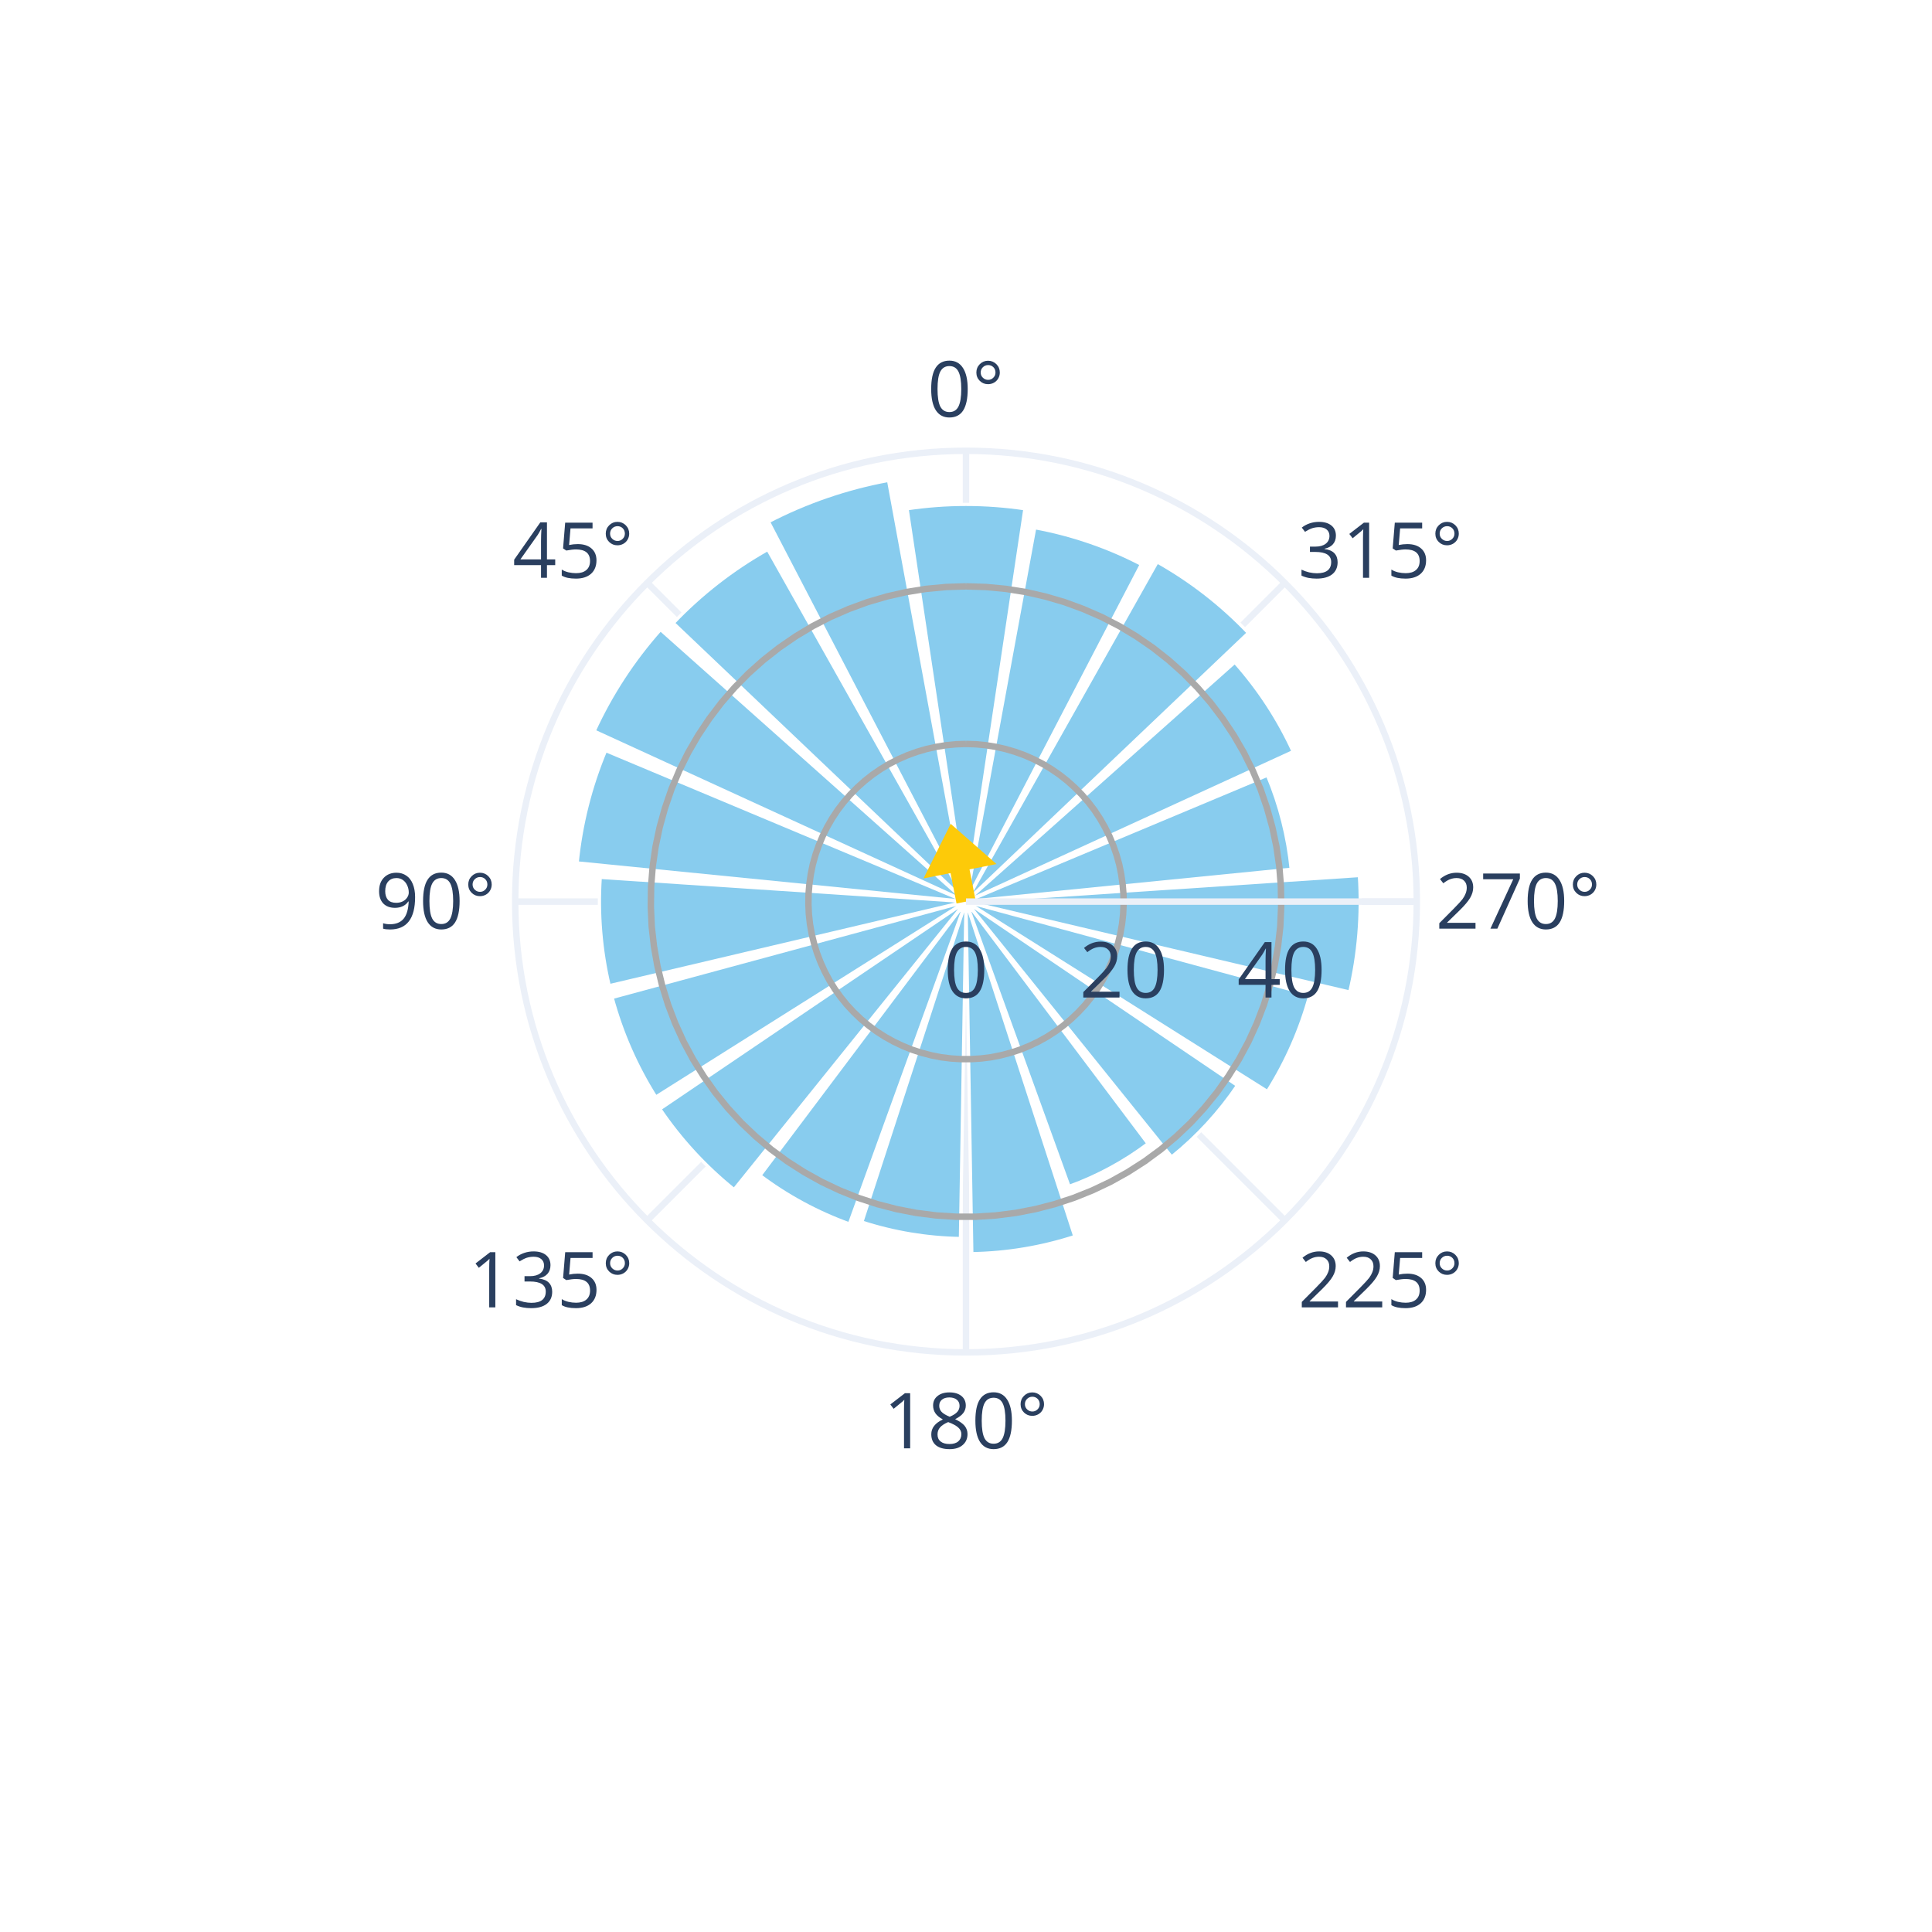
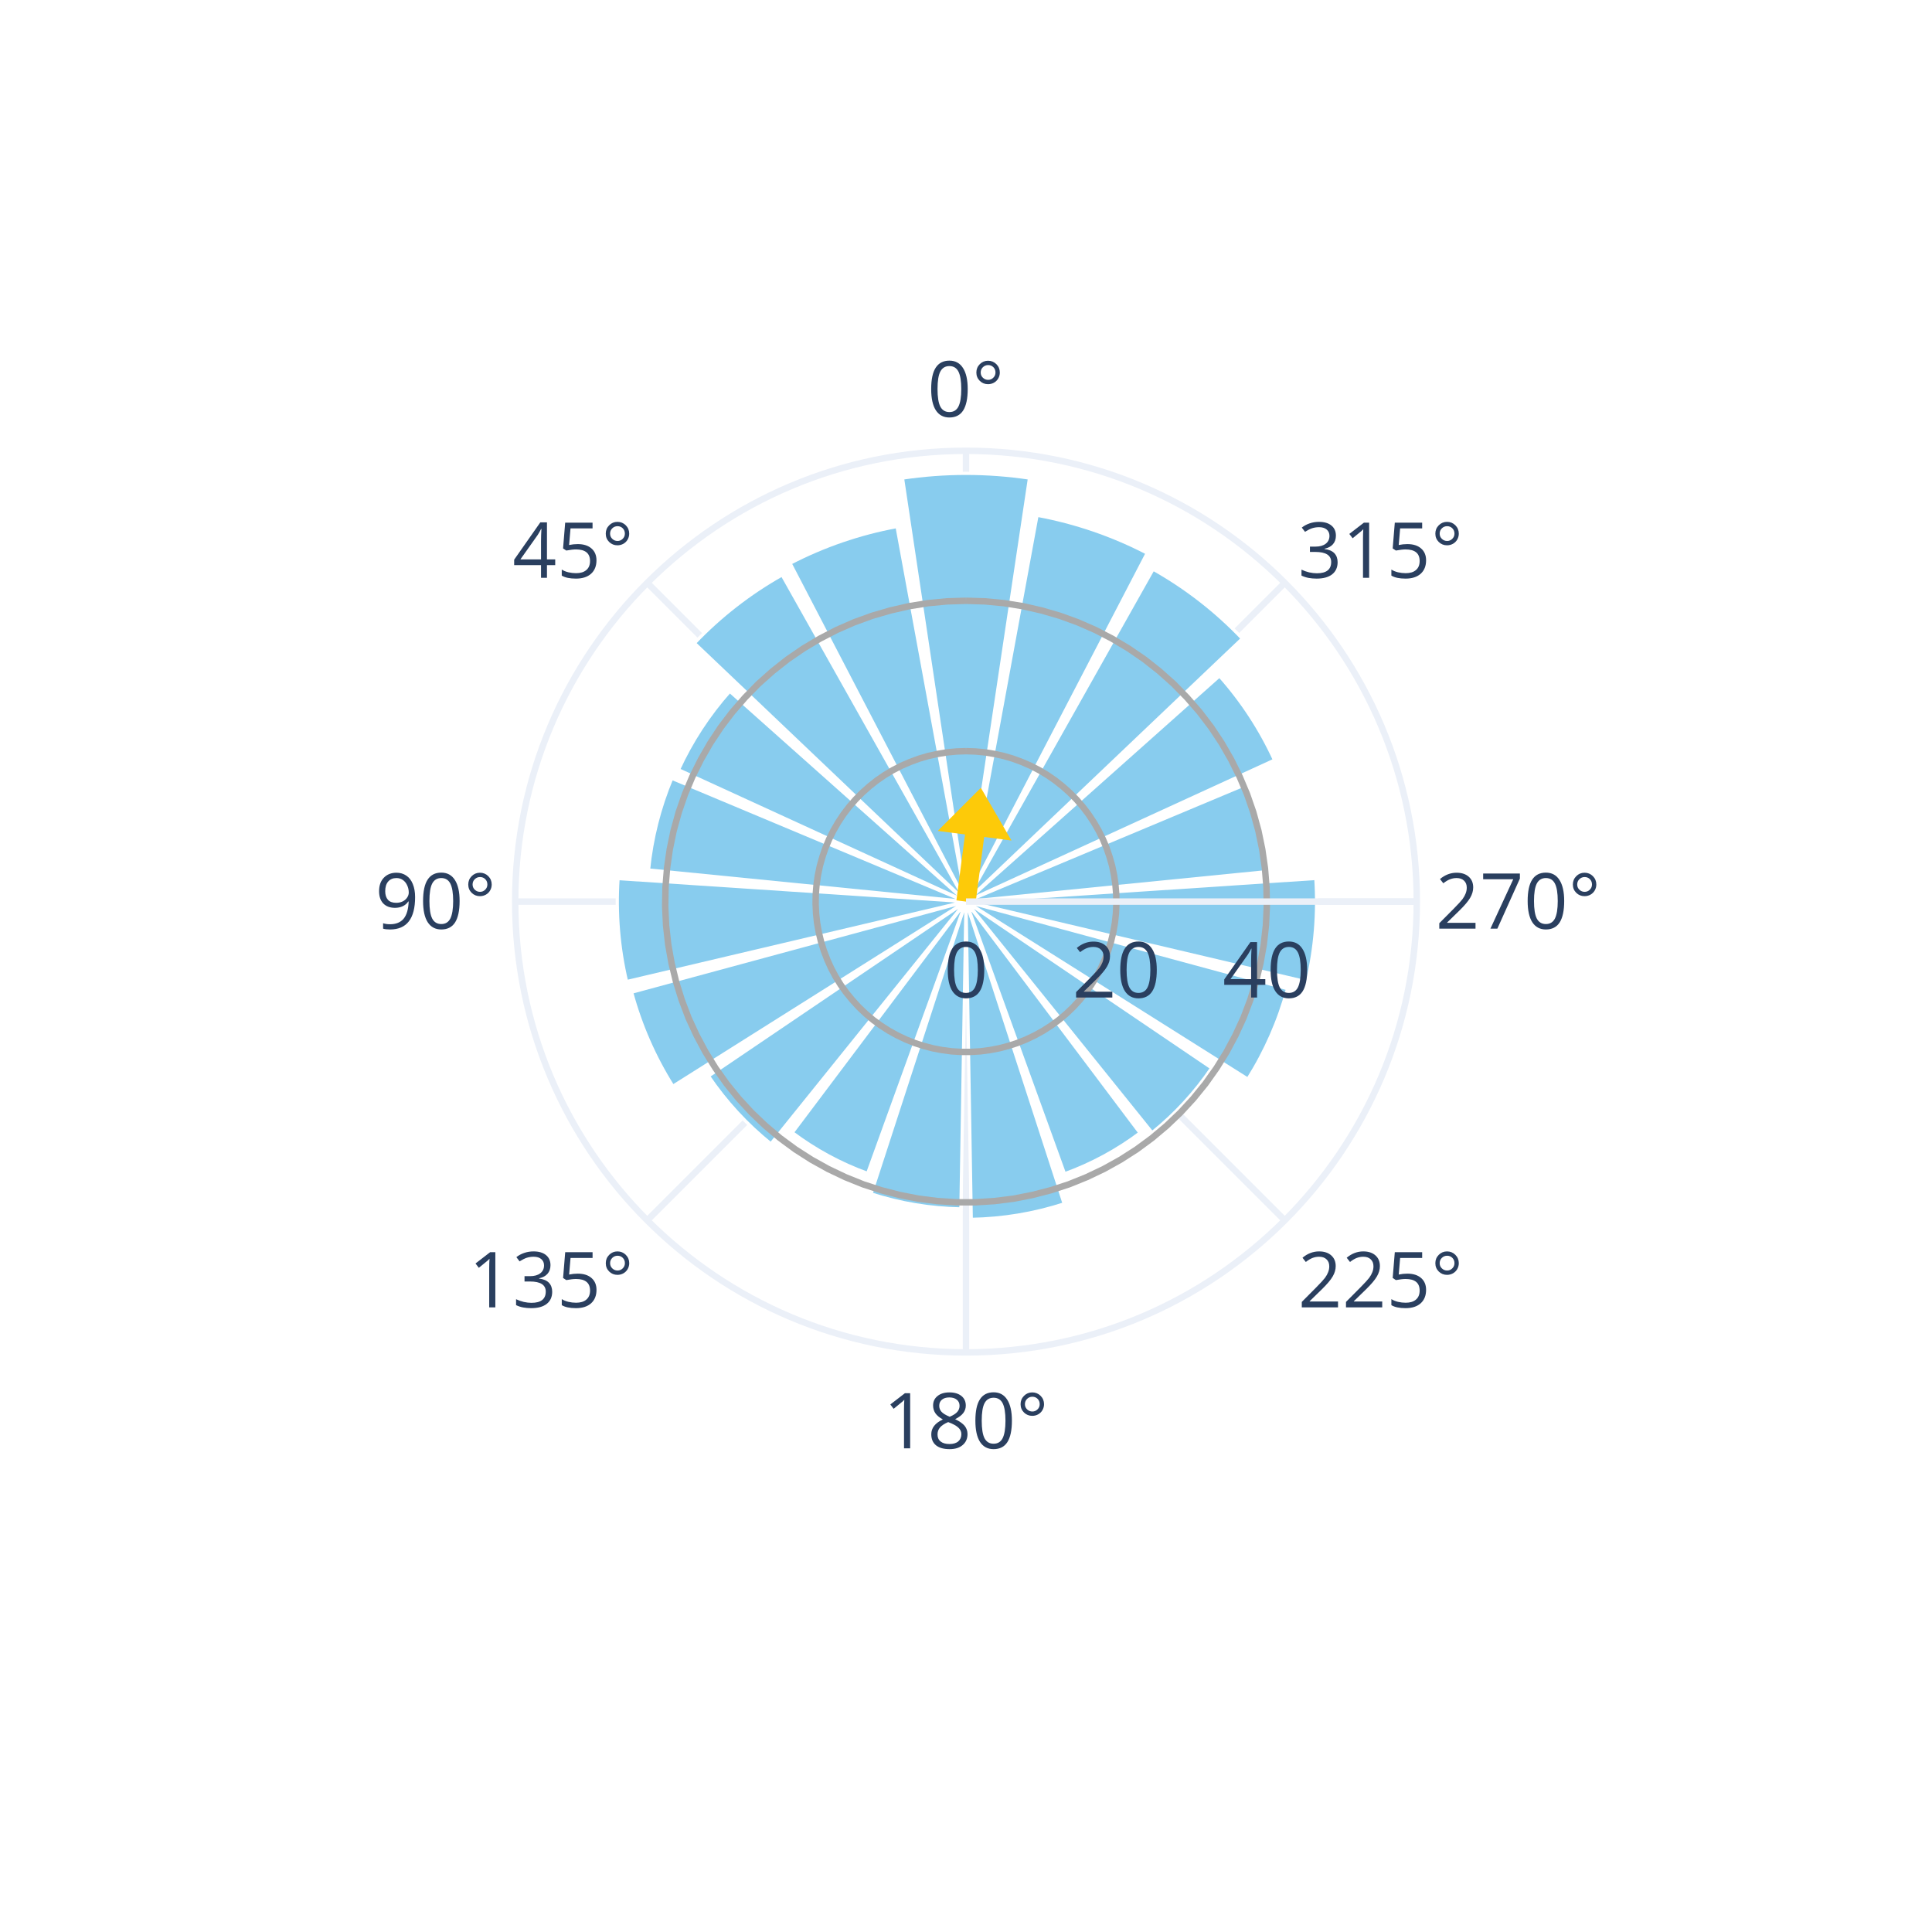
<svg xmlns="http://www.w3.org/2000/svg" class="main-svg" width="300" height="300" style="" viewBox="0 0 300 300">
  <rect x="0" y="0" width="300" height="300" style="fill: rgb(255, 255, 255); fill-opacity: 1;" />
-   <defs id="defs-109966">
+   <defs id="defs-cceb33">
    <g class="clips">
-       <clipPath id="clip109966polar-for-traces">
+       <clipPath id="clipcceb33polar-for-traces">
        <path d="M70,0A70,70 0,1,0 -70,-8.572527594031473e-15A70,70 0,1,0 70,1.7145055188062946e-14Z" transform="translate(70,70)" />
      </clipPath>
    </g>
    <g class="gradients" />
    <g class="patterns" />
  </defs>
  <g class="bglayer" />
  <g class="layer-below">
    <g class="imagelayer" />
    <g class="shapelayer" />
  </g>
  <g class="cartesianlayer" />
  <g class="polarlayer">
    <g class="polar">
      <g class="polarsublayer draglayer" />
      <g class="polarsublayer plotbg">
        <path d="M70,0A70,70 0,1,0 -70,-8.572527594031473e-15A70,70 0,1,0 70,1.7145055188062946e-14Z" transform="translate(150,140)" style="fill: rgb(255, 255, 255); fill-opacity: 1;" />
      </g>
      <g class="polarsublayer backplot">
        <g class="maplayer" />
      </g>
      <g class="polarsublayer angular-grid" style="fill: none;">
        <path class="angularaxisgrid" d="M150,140L150,70" style="stroke: rgb(235, 240, 248); stroke-opacity: 1; stroke-width: 1px;" />
        <path class="angularaxisgrid" d="M150,140L100.503,90.503" style="stroke: rgb(235, 240, 248); stroke-opacity: 1; stroke-width: 1px;" />
        <path class="angularaxisgrid" d="M150,140L80,140" style="stroke: rgb(235, 240, 248); stroke-opacity: 1; stroke-width: 1px;" />
        <path class="angularaxisgrid" d="M150,140L100.503,189.497" style="stroke: rgb(235, 240, 248); stroke-opacity: 1; stroke-width: 1px;" />
        <path class="angularaxisgrid" d="M150,140L150,210" style="stroke: rgb(235, 240, 248); stroke-opacity: 1; stroke-width: 1px;" />
        <path class="angularaxisgrid" d="M150,140L199.497,189.497" style="stroke: rgb(235, 240, 248); stroke-opacity: 1; stroke-width: 1px;" />
        <path class="angularaxisgrid" d="M150,140L220,140" style="stroke: rgb(235, 240, 248); stroke-opacity: 1; stroke-width: 1px;" />
        <path class="angularaxisgrid" d="M150,140L199.497,90.503" style="stroke: rgb(235, 240, 248); stroke-opacity: 1; stroke-width: 1px;" />
      </g>
      <g class="polarsublayer radial-grid" display="none" style="fill: none;" />
      <g class="polarsublayer frontplot" transform="translate(80,70)">
        <g class="barlayer">
-           <g class="trace bars" clip-path="url(#clip109966polar-for-traces)" style="opacity: 1;">
+           <g class="trace bars" clip-path="url(#clipcceb33polar-for-traces)" style="opacity: 1;">
            <g class="points">
              <g class="point" style="vector-effect: none; stroke-miterlimit: 2;">
-                 <path d="M70,70L120.801,46.707A55.887,55.887 0,0,0 111.737,32.834L70,70A0,0 0,0,1 70,70Z" style="opacity: 1; stroke-width: 0.5px; fill: rgb(136, 204, 238); fill-opacity: 1; stroke: rgb(255, 255, 255); stroke-opacity: 1;" />
-               </g>
-               <g class="point" style="vector-effect: none; stroke-miterlimit: 2;">
-                 <path d="M70,70L70.904,124.67A54.678,54.678 0,0,0 86.896,122.002L70,70A0,0 0,0,1 70,70Z" style="opacity: 1; stroke-width: 0.5px; fill: rgb(136, 204, 238); fill-opacity: 1; stroke: rgb(255, 255, 255); stroke-opacity: 1;" />
-               </g>
-               <g class="point" style="vector-effect: none; stroke-miterlimit: 2;">
-                 <path d="M70,70L15.05,84.886A56.931,56.931 0,0,0 21.831,100.346L70,70A0,0 0,0,1 70,70Z" style="opacity: 1; stroke-width: 0.5px; fill: rgb(136, 204, 238); fill-opacity: 1; stroke: rgb(255, 255, 255); stroke-opacity: 1;" />
-               </g>
-               <g class="point" style="vector-effect: none; stroke-miterlimit: 2;">
-                 <path d="M70,70L129.583,84.044A61.216,61.216 0,0,0 131.082,65.954L70,70A0,0 0,0,1 70,70Z" style="opacity: 1; stroke-width: 0.5px; fill: rgb(136, 204, 238); fill-opacity: 1; stroke: rgb(255, 255, 255); stroke-opacity: 1;" />
-               </g>
-               <g class="point" style="vector-effect: none; stroke-miterlimit: 2;">
-                 <path d="M70,70L53.831,119.762A52.323,52.323 0,0,0 69.135,122.316L70,70A0,0 0,0,1 70,70Z" style="opacity: 1; stroke-width: 0.5px; fill: rgb(136, 204, 238); fill-opacity: 1; stroke: rgb(255, 255, 255); stroke-opacity: 1;" />
-               </g>
-               <g class="point" style="vector-effect: none; stroke-miterlimit: 2;">
-                 <path d="M70,70L113.848,28.275A60.528,60.528 0,0,0 99.685,17.251L70,70A0,0 0,0,1 70,70Z" style="opacity: 1; stroke-width: 0.5px; fill: rgb(136, 204, 238); fill-opacity: 1; stroke: rgb(255, 255, 255); stroke-opacity: 1;" />
-               </g>
-               <g class="point" style="vector-effect: none; stroke-miterlimit: 2;">
-                 <path d="M70,70L39.228,15.319A62.745,62.745 0,0,0 24.546,26.746L70,70A0,0 0,0,1 70,70Z" style="opacity: 1; stroke-width: 0.5px; fill: rgb(136, 204, 238); fill-opacity: 1; stroke: rgb(255, 255, 255); stroke-opacity: 1;" />
-               </g>
-               <g class="point" style="vector-effect: none; stroke-miterlimit: 2;">
-                 <path d="M70,70L79.145,9.003A61.679,61.679 0,0,0 60.855,9.003L70,70A0,0 0,0,1 70,70Z" style="opacity: 1; stroke-width: 0.5px; fill: rgb(136, 204, 238); fill-opacity: 1; stroke: rgb(255, 255, 255); stroke-opacity: 1;" />
-               </g>
-               <g class="point" style="vector-effect: none; stroke-miterlimit: 2;">
-                 <path d="M70,70L38.01,112.534A53.221,53.221 0,0,0 51.889,120.045L70,70A0,0 0,0,1 70,70Z" style="opacity: 1; stroke-width: 0.5px; fill: rgb(136, 204, 238); fill-opacity: 1; stroke: rgb(255, 255, 255); stroke-opacity: 1;" />
-               </g>
-               <g class="point" style="vector-effect: none; stroke-miterlimit: 2;">
-                 <path d="M70,70L116.811,99.49A55.325,55.325 0,0,0 123.401,84.466L70,70A0,0 0,0,1 70,70Z" style="opacity: 1; stroke-width: 0.5px; fill: rgb(136, 204, 238); fill-opacity: 1; stroke: rgb(255, 255, 255); stroke-opacity: 1;" />
-               </g>
-               <g class="point" style="vector-effect: none; stroke-miterlimit: 2;">
-                 <path d="M70,70L13.206,66.238A56.919,56.919 0,0,0 14.6,83.058L70,70A0,0 0,0,1 70,70Z" style="opacity: 1; stroke-width: 0.5px; fill: rgb(136, 204, 238); fill-opacity: 1; stroke: rgb(255, 255, 255); stroke-opacity: 1;" />
-               </g>
-               <g class="point" style="vector-effect: none; stroke-miterlimit: 2;">
-                 <path d="M70,70L22.561,27.757A63.521,63.521 0,0,0 12.259,43.526L70,70A0,0 0,0,1 70,70Z" style="opacity: 1; stroke-width: 0.5px; fill: rgb(136, 204, 238); fill-opacity: 1; stroke: rgb(255, 255, 255); stroke-opacity: 1;" />
-               </g>
-               <g class="point" style="vector-effect: none; stroke-miterlimit: 2;">
-                 <path d="M70,70L22.461,102.193A57.414,57.414 0,0,0 33.991,114.718L70,70A0,0 0,0,1 70,70Z" style="opacity: 1; stroke-width: 0.5px; fill: rgb(136, 204, 238); fill-opacity: 1; stroke: rgb(255, 255, 255); stroke-opacity: 1;" />
-               </g>
-               <g class="point" style="vector-effect: none; stroke-miterlimit: 2;">
-                 <path d="M70,70L101.927,109.65A50.907,50.907 0,0,0 112.151,98.544L70,70A0,0 0,0,1 70,70Z" style="opacity: 1; stroke-width: 0.5px; fill: rgb(136, 204, 238); fill-opacity: 1; stroke: rgb(255, 255, 255); stroke-opacity: 1;" />
-               </g>
-               <g class="point" style="vector-effect: none; stroke-miterlimit: 2;">
-                 <path d="M70,70L120.495,64.974A50.745,50.745 0,0,0 116.801,50.387L70,70A0,0 0,0,1 70,70Z" style="opacity: 1; stroke-width: 0.5px; fill: rgb(136, 204, 238); fill-opacity: 1; stroke: rgb(255, 255, 255); stroke-opacity: 1;" />
-               </g>
-               <g class="point" style="vector-effect: none; stroke-miterlimit: 2;">
-                 <path d="M70,70L57.971,4.597A66.5,66.5 0,0,0 39.321,11L70,70A0,0 0,0,1 70,70Z" style="opacity: 1; stroke-width: 0.5px; fill: rgb(136, 204, 238); fill-opacity: 1; stroke: rgb(255, 255, 255); stroke-opacity: 1;" />
-               </g>
-               <g class="point" style="vector-effect: none; stroke-miterlimit: 2;">
-                 <path d="M70,70L97.234,17.626A59.032,59.032 0,0,0 80.678,11.942L70,70A0,0 0,0,1 70,70Z" style="opacity: 1; stroke-width: 0.5px; fill: rgb(136, 204, 238); fill-opacity: 1; stroke: rgb(255, 255, 255); stroke-opacity: 1;" />
-               </g>
-               <g class="point" style="vector-effect: none; stroke-miterlimit: 2;">
-                 <path d="M70,70L86.003,114.221A47.027,47.027 0,0,0 98.267,107.584L70,70A0,0 0,0,1 70,70Z" style="opacity: 1; stroke-width: 0.5px; fill: rgb(136, 204, 238); fill-opacity: 1; stroke: rgb(255, 255, 255); stroke-opacity: 1;" />
-               </g>
-               <g class="point" style="vector-effect: none; stroke-miterlimit: 2;">
-                 <path d="M70,70L14.037,46.548A60.678,60.678 0,0,0 9.621,63.99L70,70A0,0 0,0,1 70,70Z" style="opacity: 1; stroke-width: 0.5px; fill: rgb(136, 204, 238); fill-opacity: 1; stroke: rgb(255, 255, 255); stroke-opacity: 1;" />
+                 <path d="M70,70L117.909,48.033A52.705,52.705 0,0,0 109.361,34.95L70,70A0,0 0,0,1 70,70Z" style="opacity: 1; stroke-width: 0.5px; fill: rgb(136, 204, 238); fill-opacity: 1; stroke: rgb(255, 255, 255); stroke-opacity: 1;" />
+               </g>
+               <g class="point" style="vector-effect: none; stroke-miterlimit: 2;">
+                 <path d="M70,70L70.816,119.343A49.35,49.35 0,0,0 85.25,116.934L70,70A0,0 0,0,1 70,70Z" style="opacity: 1; stroke-width: 0.5px; fill: rgb(136, 204, 238); fill-opacity: 1; stroke: rgb(255, 255, 255); stroke-opacity: 1;" />
+               </g>
+               <g class="point" style="vector-effect: none; stroke-miterlimit: 2;">
+                 <path d="M70,70L18.074,84.067A53.798,53.798 0,0,0 24.482,98.676L70,70A0,0 0,0,1 70,70Z" style="opacity: 1; stroke-width: 0.5px; fill: rgb(136, 204, 238); fill-opacity: 1; stroke: rgb(255, 255, 255); stroke-opacity: 1;" />
+               </g>
+               <g class="point" style="vector-effect: none; stroke-miterlimit: 2;">
+                 <path d="M70,70L122.99,82.49A54.442,54.442 0,0,0 124.323,66.402L70,70A0,0 0,0,1 70,70Z" style="opacity: 1; stroke-width: 0.5px; fill: rgb(136, 204, 238); fill-opacity: 1; stroke: rgb(255, 255, 255); stroke-opacity: 1;" />
+               </g>
+               <g class="point" style="vector-effect: none; stroke-miterlimit: 2;">
+                 <path d="M70,70L55.252,115.389A47.725,47.725 0,0,0 69.211,117.719L70,70A0,0 0,0,1 70,70Z" style="opacity: 1; stroke-width: 0.5px; fill: rgb(136, 204, 238); fill-opacity: 1; stroke: rgb(255, 255, 255); stroke-opacity: 1;" />
+               </g>
+               <g class="point" style="vector-effect: none; stroke-miterlimit: 2;">
+                 <path d="M70,70L112.916,29.162A59.241,59.241 0,0,0 99.053,18.373L70,70A0,0 0,0,1 70,70Z" style="opacity: 1; stroke-width: 0.5px; fill: rgb(136, 204, 238); fill-opacity: 1; stroke: rgb(255, 255, 255); stroke-opacity: 1;" />
+               </g>
+               <g class="point" style="vector-effect: none; stroke-miterlimit: 2;">
+                 <path d="M70,70L41.45,19.267A58.215,58.215 0,0,0 27.828,29.869L70,70A0,0 0,0,1 70,70Z" style="opacity: 1; stroke-width: 0.5px; fill: rgb(136, 204, 238); fill-opacity: 1; stroke: rgb(255, 255, 255); stroke-opacity: 1;" />
+               </g>
+               <g class="point" style="vector-effect: none; stroke-miterlimit: 2;">
+                 <path d="M70,70L79.86,4.235A66.5,66.5 0,0,0 60.14,4.235L70,70A0,0 0,0,1 70,70Z" style="opacity: 1; stroke-width: 0.5px; fill: rgb(136, 204, 238); fill-opacity: 1; stroke: rgb(255, 255, 255); stroke-opacity: 1;" />
+               </g>
+               <g class="point" style="vector-effect: none; stroke-miterlimit: 2;">
+                 <path d="M70,70L43.02,105.872A44.885,44.885 0,0,0 54.726,112.207L70,70A0,0 0,0,1 70,70Z" style="opacity: 1; stroke-width: 0.5px; fill: rgb(136, 204, 238); fill-opacity: 1; stroke: rgb(255, 255, 255); stroke-opacity: 1;" />
+               </g>
+               <g class="point" style="vector-effect: none; stroke-miterlimit: 2;">
+                 <path d="M70,70L113.771,97.575A51.733,51.733 0,0,0 119.933,83.527L70,70A0,0 0,0,1 70,70Z" style="opacity: 1; stroke-width: 0.5px; fill: rgb(136, 204, 238); fill-opacity: 1; stroke: rgb(255, 255, 255); stroke-opacity: 1;" />
+               </g>
+               <g class="point" style="vector-effect: none; stroke-miterlimit: 2;">
+                 <path d="M70,70L15.969,66.421A54.15,54.15 0,0,0 17.295,82.423L70,70A0,0 0,0,1 70,70Z" style="opacity: 1; stroke-width: 0.5px; fill: rgb(136, 204, 238); fill-opacity: 1; stroke: rgb(255, 255, 255); stroke-opacity: 1;" />
+               </g>
+               <g class="point" style="vector-effect: none; stroke-miterlimit: 2;">
+                 <path d="M70,70L33.318,37.336A49.117,49.117 0,0,0 25.352,49.529L70,70A0,0 0,0,1 70,70Z" style="opacity: 1; stroke-width: 0.5px; fill: rgb(136, 204, 238); fill-opacity: 1; stroke: rgb(255, 255, 255); stroke-opacity: 1;" />
+               </g>
+               <g class="point" style="vector-effect: none; stroke-miterlimit: 2;">
+                 <path d="M70,70L30.002,97.086A48.306,48.306 0,0,0 39.704,107.624L70,70A0,0 0,0,1 70,70Z" style="opacity: 1; stroke-width: 0.5px; fill: rgb(136, 204, 238); fill-opacity: 1; stroke: rgb(255, 255, 255); stroke-opacity: 1;" />
+               </g>
+               <g class="point" style="vector-effect: none; stroke-miterlimit: 2;">
+                 <path d="M70,70L98.896,105.885A46.073,46.073 0,0,0 108.148,95.834L70,70A0,0 0,0,1 70,70Z" style="opacity: 1; stroke-width: 0.5px; fill: rgb(136, 204, 238); fill-opacity: 1; stroke: rgb(255, 255, 255); stroke-opacity: 1;" />
+               </g>
+               <g class="point" style="vector-effect: none; stroke-miterlimit: 2;">
+                 <path d="M70,70L59.288,11.756A59.221,59.221 0,0,0 42.679,17.458L70,70A0,0 0,0,1 70,70Z" style="opacity: 1; stroke-width: 0.5px; fill: rgb(136, 204, 238); fill-opacity: 1; stroke: rgb(255, 255, 255); stroke-opacity: 1;" />
+               </g>
+               <g class="point" style="vector-effect: none; stroke-miterlimit: 2;">
+                 <path d="M70,70L116.687,65.353A46.918,46.918 0,0,0 113.272,51.866L70,70A0,0 0,0,1 70,70Z" style="opacity: 1; stroke-width: 0.5px; fill: rgb(136, 204, 238); fill-opacity: 1; stroke: rgb(255, 255, 255); stroke-opacity: 1;" />
+               </g>
+               <g class="point" style="vector-effect: none; stroke-miterlimit: 2;">
+                 <path d="M70,70L98.141,15.882A60.997,60.997 0,0,0 81.033,10.009L70,70A0,0 0,0,1 70,70Z" style="opacity: 1; stroke-width: 0.5px; fill: rgb(136, 204, 238); fill-opacity: 1; stroke: rgb(255, 255, 255); stroke-opacity: 1;" />
+               </g>
+               <g class="point" style="vector-effect: none; stroke-miterlimit: 2;">
+                 <path d="M70,70L85.297,112.269A44.951,44.951 0,0,0 97.019,105.925L70,70A0,0 0,0,1 70,70Z" style="opacity: 1; stroke-width: 0.5px; fill: rgb(136, 204, 238); fill-opacity: 1; stroke: rgb(255, 255, 255); stroke-opacity: 1;" />
+               </g>
+               <g class="point" style="vector-effect: none; stroke-miterlimit: 2;">
+                 <path d="M70,70L24.307,50.852A49.543,49.543 0,0,0 20.701,65.093L70,70A0,0 0,0,1 70,70Z" style="opacity: 1; stroke-width: 0.5px; fill: rgb(136, 204, 238); fill-opacity: 1; stroke: rgb(255, 255, 255); stroke-opacity: 1;" />
              </g>
            </g>
          </g>
        </g>
        <g class="scatterlayer">
-           <g class="trace scatter tracee4eb32" style="stroke-miterlimit: 2; opacity: 1;">
-             <g class="fills" clip-path="url(#clip109966polar-for-traces)" />
-             <g class="errorbars" />
-             <g class="lines">
-               <path class="js-line" d="M70,70L68.59,62.83" clip-path="url(#clip109966polar-for-traces)" style="vector-effect: none; fill: none; stroke: rgb(253, 202, 9); stroke-opacity: 1; stroke-width: 3px; opacity: 1;" />
-             </g>
-             <g class="points" clip-path="url(#clip109966polar-for-traces)" />
-             <g class="text" clip-path="url(#clip109966polar-for-traces)" />
-           </g>
-           <g class="trace scatter tracedcbaeb" style="stroke-miterlimit: 2; opacity: 1;">
-             <g class="fills" clip-path="url(#clip109966polar-for-traces)" />
+           <g class="trace scatter trace080f2b" style="stroke-miterlimit: 2; opacity: 1;">
+             <g class="fills" clip-path="url(#clipcceb33polar-for-traces)" />
+             <g class="errorbars" />
+             <g class="lines">
+               <path class="js-line" d="M70,70L71.66,57.29" clip-path="url(#clipcceb33polar-for-traces)" style="vector-effect: none; fill: none; stroke: rgb(253, 202, 9); stroke-opacity: 1; stroke-width: 3px; opacity: 1;" />
+             </g>
+             <g class="points" clip-path="url(#clipcceb33polar-for-traces)" />
+             <g class="text" clip-path="url(#clipcceb33polar-for-traces)" />
+           </g>
+           <g class="trace scatter trace46a496" style="stroke-miterlimit: 2; opacity: 1;">
+             <g class="fills" clip-path="url(#clipcceb33polar-for-traces)" />
            <g class="errorbars" />
            <g class="lines" />
            <g class="points">
              <path class="point" transform="translate(70,70)" d="M0,0Z" style="opacity: 1; stroke-width: 0px; fill: rgb(253, 202, 9); fill-opacity: 1;" />
-               <path class="point" transform="translate(68.59,62.83)" d="M-5.179,3.566L6.144,1.34L-0.965,-4.906Z" style="opacity: 1; stroke-width: 0px; fill: rgb(253, 202, 9); fill-opacity: 1;" />
+               <path class="point" transform="translate(71.66,57.29)" d="M-6.045,1.732L5.398,3.226L0.648,-4.958Z" style="opacity: 1; stroke-width: 0px; fill: rgb(253, 202, 9); fill-opacity: 1;" />
            </g>
            <g class="text" />
          </g>
-           <g class="trace scatter tracee7685e" style="stroke-miterlimit: 2; opacity: 1;">
-             <g class="fills" clip-path="url(#clip109966polar-for-traces)" />
-             <g class="errorbars" />
-             <g class="lines">
-               <path class="js-line" d="M70,70L70,70L70,70L70,70L70,70L70,70L70,70L70,70L70,70L70,70L70,70L70,70L70,70L70,70L70,70L70,70L70,70L70,70L70,70L70,70L70,70L70,70L70,70L70,70L70,70L70,70L70,70L70,70L70,70L70,70L70,70L70,70L70,70L70,70L70,70L70,70L70,70L70,70L70,70L70,70L70,70L70,70L70,70L70,70L70,70L70,70L70,70L70,70L70,70L70,70L70,70L70,70L70,70L70,70L70,70L70,70L70,70L70,70L70,70L70,70L70,70L70,70L70,70L70,70L70,70L70,70L70,70L70,70L70,70L70,70L70,70L70,70L70,70L70,70L70,70L70,70L70,70L70,70L70,70L70,70L70,70L70,70L70,70L70,70L70,70L70,70L70,70L70,70L70,70L70,70L70,70L70,70L70,70L70,70L70,70L70,70L70,70L70,70L70,70L70,70" clip-path="url(#clip109966polar-for-traces)" style="vector-effect: none; fill: none; stroke: rgb(169, 169, 169); stroke-opacity: 1; stroke-width: 1px; opacity: 1;" />
-             </g>
-             <g class="points" clip-path="url(#clip109966polar-for-traces)" />
-             <g class="text" clip-path="url(#clip109966polar-for-traces)" />
-           </g>
-           <g class="trace scatter tracee32ce6" style="stroke-miterlimit: 2; opacity: 1;">
-             <g class="fills" clip-path="url(#clip109966polar-for-traces)" />
-             <g class="errorbars" />
-             <g class="lines">
-               <path class="js-line" d="M70,45.52L68.45,45.57L66.9,45.72L65.37,45.97L63.85,46.31L62.36,46.75L60.9,47.28L59.48,47.9L58.1,48.61L56.77,49.41L55.49,50.29L54.27,51.25L53.11,52.29L52.02,53.39L51,54.57L50.06,55.8L49.2,57.1L48.43,58.44L47.74,59.83L47.14,61.27L46.63,62.73L46.21,64.23L45.9,65.75L45.68,67.29L45.55,68.84L45.53,70.39L45.6,71.94L45.77,73.48L46.04,75.01L46.41,76.52L46.87,78.01L47.43,79.46L48.07,80.87L48.8,82.24L49.62,83.56L50.52,84.82L51.5,86.03L52.56,87.17L53.68,88.24L54.87,89.24L56.12,90.16L57.43,91L58.78,91.75L60.19,92.42L61.63,93L63.1,93.48L64.61,93.87L66.13,94.17L67.67,94.36L69.22,94.46L70.78,94.46L72.33,94.36L73.87,94.17L75.39,93.87L76.9,93.48L78.37,93L79.81,92.42L81.22,91.75L82.57,91L83.88,90.16L85.13,89.24L86.32,88.24L87.44,87.17L88.5,86.03L89.48,84.82L90.38,83.56L91.2,82.24L91.93,80.87L92.57,79.46L93.13,78.01L93.59,76.52L93.96,75.01L94.23,73.48L94.4,71.94L94.47,70.39L94.45,68.84L94.32,67.29L94.1,65.75L93.79,64.23L93.37,62.73L92.86,61.27L92.26,59.83L91.57,58.44L90.8,57.1L89.94,55.8L89,54.57L87.98,53.39L86.89,52.29L85.73,51.25L84.51,50.29L83.23,49.41L81.9,48.61L80.52,47.9L79.1,47.28L77.64,46.75L76.15,46.31L74.63,45.97L73.1,45.72L71.55,45.57L70,45.52" clip-path="url(#clip109966polar-for-traces)" style="vector-effect: none; fill: none; stroke: rgb(169, 169, 169); stroke-opacity: 1; stroke-width: 1px; opacity: 1;" />
-             </g>
-             <g class="points" clip-path="url(#clip109966polar-for-traces)" />
-             <g class="text" clip-path="url(#clip109966polar-for-traces)" />
-           </g>
-           <g class="trace scatter trace9a13dc" style="stroke-miterlimit: 2; opacity: 1;">
-             <g class="fills" clip-path="url(#clip109966polar-for-traces)" />
-             <g class="errorbars" />
-             <g class="lines">
-               <path class="js-line" d="M70,21.05L66.9,21.15L63.8,21.44L60.74,21.93L57.71,22.62L54.73,23.49L51.81,24.56L48.96,25.8L46.2,27.22L43.54,28.82L40.98,30.58L38.54,32.5L36.22,34.57L34.04,36.79L32.01,39.13L30.13,41.61L28.41,44.19L26.85,46.88L25.47,49.67L24.27,52.53L23.26,55.47L22.43,58.46L21.79,61.5L21.35,64.57L21.1,67.67L21.06,70.78L21.2,73.88L21.55,76.97L22.09,80.03L22.82,83.04L23.74,86.01L24.85,88.91L26.14,91.74L27.61,94.48L29.25,97.11L31.05,99.65L33.01,102.06L35.11,104.34L37.36,106.48L39.74,108.48L42.24,110.32L44.86,112L47.57,113.51L50.37,114.84L53.26,116L56.21,116.97L59.22,117.75L62.27,118.34L65.35,118.73L68.45,118.93L71.55,118.93L74.65,118.73L77.73,118.34L80.78,117.75L83.79,116.97L86.74,116L89.63,114.84L92.43,113.51L95.14,112L97.76,110.32L100.26,108.48L102.64,106.48L104.89,104.34L106.99,102.06L108.95,99.65L110.75,97.11L112.39,94.48L113.86,91.74L115.15,88.91L116.26,86.01L117.18,83.04L117.91,80.03L118.45,76.97L118.8,73.88L118.94,70.78L118.9,67.67L118.65,64.57L118.21,61.5L117.57,58.46L116.74,55.47L115.73,52.53L114.53,49.67L113.15,46.88L111.59,44.19L109.87,41.61L107.99,39.13L105.96,36.79L103.78,34.57L101.46,32.5L99.02,30.58L96.46,28.82L93.8,27.22L91.04,25.8L88.19,24.56L85.27,23.49L82.29,22.62L79.26,21.93L76.2,21.44L73.1,21.15L70,21.05" clip-path="url(#clip109966polar-for-traces)" style="vector-effect: none; fill: none; stroke: rgb(169, 169, 169); stroke-opacity: 1; stroke-width: 1px; opacity: 1;" />
-             </g>
-             <g class="points" clip-path="url(#clip109966polar-for-traces)" />
-             <g class="text" clip-path="url(#clip109966polar-for-traces)" />
+           <g class="trace scatter tracef1f584" style="stroke-miterlimit: 2; opacity: 1;">
+             <g class="fills" clip-path="url(#clipcceb33polar-for-traces)" />
+             <g class="errorbars" />
+             <g class="lines">
+               <path class="js-line" d="M70,70L70,70L70,70L70,70L70,70L70,70L70,70L70,70L70,70L70,70L70,70L70,70L70,70L70,70L70,70L70,70L70,70L70,70L70,70L70,70L70,70L70,70L70,70L70,70L70,70L70,70L70,70L70,70L70,70L70,70L70,70L70,70L70,70L70,70L70,70L70,70L70,70L70,70L70,70L70,70L70,70L70,70L70,70L70,70L70,70L70,70L70,70L70,70L70,70L70,70L70,70L70,70L70,70L70,70L70,70L70,70L70,70L70,70L70,70L70,70L70,70L70,70L70,70L70,70L70,70L70,70L70,70L70,70L70,70L70,70L70,70L70,70L70,70L70,70L70,70L70,70L70,70L70,70L70,70L70,70L70,70L70,70L70,70L70,70L70,70L70,70L70,70L70,70L70,70L70,70L70,70L70,70L70,70L70,70L70,70L70,70L70,70L70,70L70,70L70,70" clip-path="url(#clipcceb33polar-for-traces)" style="vector-effect: none; fill: none; stroke: rgb(169, 169, 169); stroke-opacity: 1; stroke-width: 1px; opacity: 1;" />
+             </g>
+             <g class="points" clip-path="url(#clipcceb33polar-for-traces)" />
+             <g class="text" clip-path="url(#clipcceb33polar-for-traces)" />
+           </g>
+           <g class="trace scatter trace8b1716" style="stroke-miterlimit: 2; opacity: 1;">
+             <g class="fills" clip-path="url(#clipcceb33polar-for-traces)" />
+             <g class="errorbars" />
+             <g class="lines">
+               <path class="js-line" d="M70,46.64L68.52,46.69L67.04,46.83L65.58,47.07L64.13,47.39L62.71,47.81L61.32,48.32L59.96,48.91L58.64,49.59L57.37,50.35L56.15,51.19L54.99,52.11L53.88,53.1L52.84,54.15L51.87,55.27L50.97,56.45L50.15,57.69L49.41,58.97L48.75,60.3L48.18,61.66L47.7,63.07L47.3,64.49L47,65.94L46.79,67.41L46.67,68.89L46.65,70.37L46.72,71.85L46.88,73.32L47.14,74.78L47.49,76.22L47.93,77.64L48.46,79.02L49.07,80.37L49.77,81.68L50.55,82.94L51.41,84.14L52.35,85.29L53.35,86.38L54.43,87.41L55.56,88.36L56.76,89.24L58,90.04L59.3,90.76L60.64,91.4L62.01,91.95L63.42,92.41L64.85,92.78L66.31,93.06L67.78,93.25L69.26,93.34L70.74,93.34L72.22,93.25L73.69,93.06L75.15,92.78L76.58,92.41L77.99,91.95L79.36,91.4L80.7,90.76L82,90.04L83.24,89.24L84.44,88.36L85.57,87.41L86.65,86.38L87.65,85.29L88.59,84.14L89.45,82.94L90.23,81.68L90.93,80.37L91.54,79.02L92.07,77.64L92.51,76.22L92.86,74.78L93.12,73.32L93.28,71.85L93.35,70.37L93.33,68.89L93.21,67.41L93,65.94L92.7,64.49L92.3,63.07L91.82,61.66L91.25,60.3L90.59,58.97L89.85,57.69L89.03,56.45L88.13,55.27L87.16,54.15L86.12,53.1L85.01,52.11L83.85,51.19L82.63,50.35L81.36,49.59L80.04,48.91L78.68,48.32L77.29,47.81L75.87,47.39L74.42,47.07L72.96,46.83L71.48,46.69L70,46.64" clip-path="url(#clipcceb33polar-for-traces)" style="vector-effect: none; fill: none; stroke: rgb(169, 169, 169); stroke-opacity: 1; stroke-width: 1px; opacity: 1;" />
+             </g>
+             <g class="points" clip-path="url(#clipcceb33polar-for-traces)" />
+             <g class="text" clip-path="url(#clipcceb33polar-for-traces)" />
+           </g>
+           <g class="trace scatter trace7232e9" style="stroke-miterlimit: 2; opacity: 1;">
+             <g class="fills" clip-path="url(#clipcceb33polar-for-traces)" />
+             <g class="errorbars" />
+             <g class="lines">
+               <path class="js-line" d="M70,23.29L67.04,23.38L64.09,23.66L61.16,24.13L58.27,24.79L55.42,25.62L52.64,26.63L49.92,27.82L47.29,29.18L44.75,30.7L42.3,32.38L39.97,34.22L37.76,36.19L35.69,38.31L33.74,40.55L31.95,42.9L30.31,45.37L28.83,47.94L27.51,50.6L26.36,53.33L25.39,56.13L24.6,58.99L24,61.89L23.58,64.82L23.34,67.78L23.29,70.74L23.43,73.7L23.76,76.65L24.28,79.57L24.98,82.45L25.86,85.28L26.91,88.05L28.15,90.74L29.55,93.36L31.11,95.87L32.83,98.29L34.7,100.59L36.71,102.77L38.85,104.81L41.12,106.72L43.51,108.48L46.01,110.08L48.6,111.52L51.27,112.79L54.02,113.9L56.84,114.82L59.71,115.56L62.62,116.13L65.56,116.5L68.52,116.69L71.48,116.69L74.44,116.5L77.38,116.13L80.29,115.56L83.16,114.82L85.98,113.9L88.73,112.79L91.4,111.52L93.99,110.08L96.49,108.48L98.88,106.72L101.15,104.81L103.29,102.77L105.3,100.59L107.17,98.29L108.89,95.87L110.45,93.36L111.85,90.74L113.09,88.05L114.14,85.28L115.02,82.45L115.72,79.57L116.24,76.65L116.57,73.7L116.71,70.74L116.66,67.78L116.42,64.82L116,61.89L115.4,58.99L114.61,56.13L113.64,53.33L112.49,50.6L111.17,47.94L109.69,45.37L108.05,42.9L106.26,40.55L104.31,38.31L102.24,36.19L100.03,34.22L97.7,32.38L95.25,30.7L92.71,29.18L90.08,27.82L87.36,26.63L84.58,25.62L81.73,24.79L78.84,24.13L75.91,23.66L72.96,23.38L70,23.29" clip-path="url(#clipcceb33polar-for-traces)" style="vector-effect: none; fill: none; stroke: rgb(169, 169, 169); stroke-opacity: 1; stroke-width: 1px; opacity: 1;" />
+             </g>
+             <g class="points" clip-path="url(#clipcceb33polar-for-traces)" />
+             <g class="text" clip-path="url(#clipcceb33polar-for-traces)" />
          </g>
        </g>
      </g>
      <g class="polarsublayer angular-line">
        <path d="M70,0A70,70 0,1,0 -70,-8.572527594031473e-15A70,70 0,1,0 70,1.7145055188062946e-14Z" transform="translate(150,140)" stroke-width="1" style="fill: none; stroke: rgb(235, 240, 248); stroke-opacity: 1;" />
      </g>
      <g class="polarsublayer radial-line">
        <line x1="0" y1="0" x2="70" y2="0" transform="translate(150,140)" stroke-width="1" style="fill: none; stroke: rgb(235, 240, 248); stroke-opacity: 1;" />
      </g>
      <g class="polarsublayer angular-axis">
        <g class="angularaxistick">
          <text text-anchor="middle" x="1.7757378587636624e-16" y="-5.3" transform="translate(150,70)" style="font-family: 'Open Sans', verdana, arial, sans-serif; font-size: 12px; fill: rgb(42, 63, 95); fill-opacity: 1; white-space: pre;">0°</text>
        </g>
        <g class="angularaxistick">
          <text text-anchor="end" x="-2.051" y="-0.778" transform="translate(100.5025,90.50253)" style="font-family: 'Open Sans', verdana, arial, sans-serif; font-size: 12px; fill: rgb(42, 63, 95); fill-opacity: 1; white-space: pre;">45°</text>
        </g>
        <g class="angularaxistick">
          <text text-anchor="end" x="-2.9" y="4.2" transform="translate(80,140)" style="font-family: 'Open Sans', verdana, arial, sans-serif; font-size: 12px; fill: rgb(42, 63, 95); fill-opacity: 1; white-space: pre;">90°</text>
        </g>
        <g class="angularaxistick">
          <text text-anchor="end" x="-2.051" y="13.506" transform="translate(100.5025,189.4975)" style="font-family: 'Open Sans', verdana, arial, sans-serif; font-size: 12px; fill: rgb(42, 63, 95); fill-opacity: 1; white-space: pre;">135°</text>
        </g>
        <g class="angularaxistick">
          <text text-anchor="middle" x="-5.327213576290987e-16" y="14.9" transform="translate(150,210)" style="font-family: 'Open Sans', verdana, arial, sans-serif; font-size: 12px; fill: rgb(42, 63, 95); fill-opacity: 1; white-space: pre;">180°</text>
        </g>
        <g class="angularaxistick">
          <text text-anchor="start" x="2.051" y="13.506" transform="translate(199.4975,189.4975)" style="font-family: 'Open Sans', verdana, arial, sans-serif; font-size: 12px; fill: rgb(42, 63, 95); fill-opacity: 1; white-space: pre;">225°</text>
        </g>
        <g class="angularaxistick">
          <text text-anchor="start" x="2.9" y="4.2" transform="translate(220,140)" style="font-family: 'Open Sans', verdana, arial, sans-serif; font-size: 12px; fill: rgb(42, 63, 95); fill-opacity: 1; white-space: pre;">270°</text>
        </g>
        <g class="angularaxistick">
          <text text-anchor="start" x="2.051" y="-0.778" transform="translate(199.4975,90.50253)" style="font-family: 'Open Sans', verdana, arial, sans-serif; font-size: 12px; fill: rgb(42, 63, 95); fill-opacity: 1; white-space: pre;">315°</text>
        </g>
      </g>
      <g class="polarsublayer radial-axis" transform="translate(150,140)">
        <g class="xtick">
          <text text-anchor="middle" x="0" y="14.9" transform="" style="font-family: 'Open Sans', verdana, arial, sans-serif; font-size: 12px; fill: rgb(42, 63, 95); fill-opacity: 1; white-space: pre;">0</text>
        </g>
        <g class="xtick">
-           <text text-anchor="middle" x="0" y="14.9" transform="translate(24.48,0)" style="font-family: 'Open Sans', verdana, arial, sans-serif; font-size: 12px; fill: rgb(42, 63, 95); fill-opacity: 1; white-space: pre;">20</text>
+           <text text-anchor="middle" x="0" y="14.9" transform="translate(23.36,0)" style="font-family: 'Open Sans', verdana, arial, sans-serif; font-size: 12px; fill: rgb(42, 63, 95); fill-opacity: 1; white-space: pre;">20</text>
        </g>
        <g class="xtick">
-           <text text-anchor="middle" x="0" y="14.9" transform="translate(48.95,0)" style="font-family: 'Open Sans', verdana, arial, sans-serif; font-size: 12px; fill: rgb(42, 63, 95); fill-opacity: 1; white-space: pre;">40</text>
+           <text text-anchor="middle" x="0" y="14.9" transform="translate(46.71,0)" style="font-family: 'Open Sans', verdana, arial, sans-serif; font-size: 12px; fill: rgb(42, 63, 95); fill-opacity: 1; white-space: pre;">40</text>
        </g>
      </g>
    </g>
  </g>
  <g class="smithlayer" />
  <g class="ternarylayer" />
  <g class="geolayer" />
  <g class="funnelarealayer" />
  <g class="pielayer" />
  <g class="iciclelayer" />
  <g class="treemaplayer" />
  <g class="sunburstlayer" />
  <g class="glimages" />
-   <defs id="topdefs-109966">
+   <defs id="topdefs-cceb33">
    <g class="clips" />
  </defs>
  <g class="layer-above">
    <g class="imagelayer" />
    <g class="shapelayer" />
  </g>
  <g class="infolayer">
    <g class="g-gtitle" />
    <g class="g-polartitle" />
  </g>
</svg>
